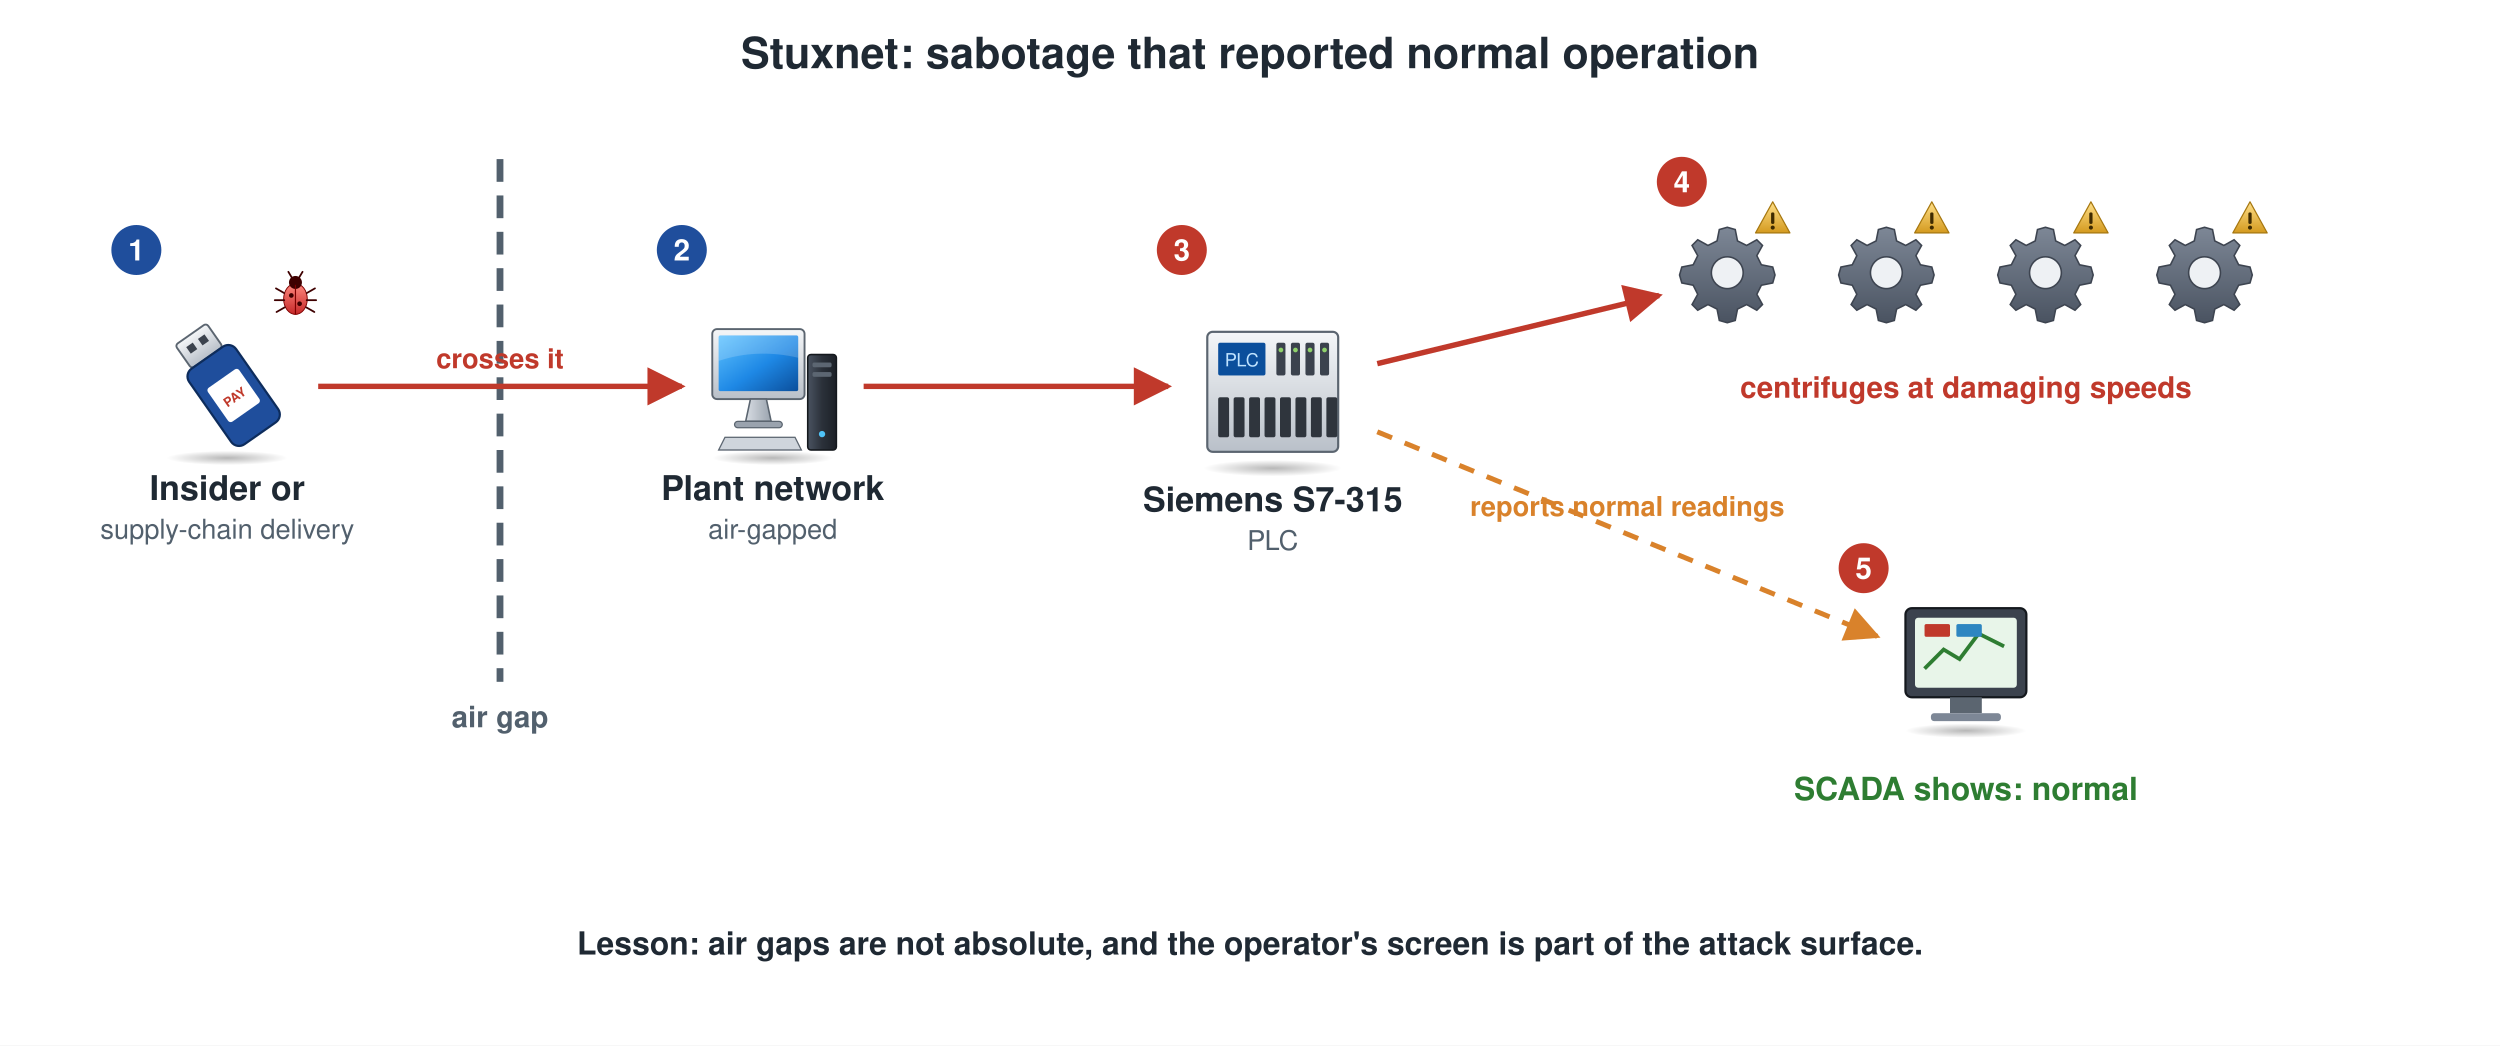
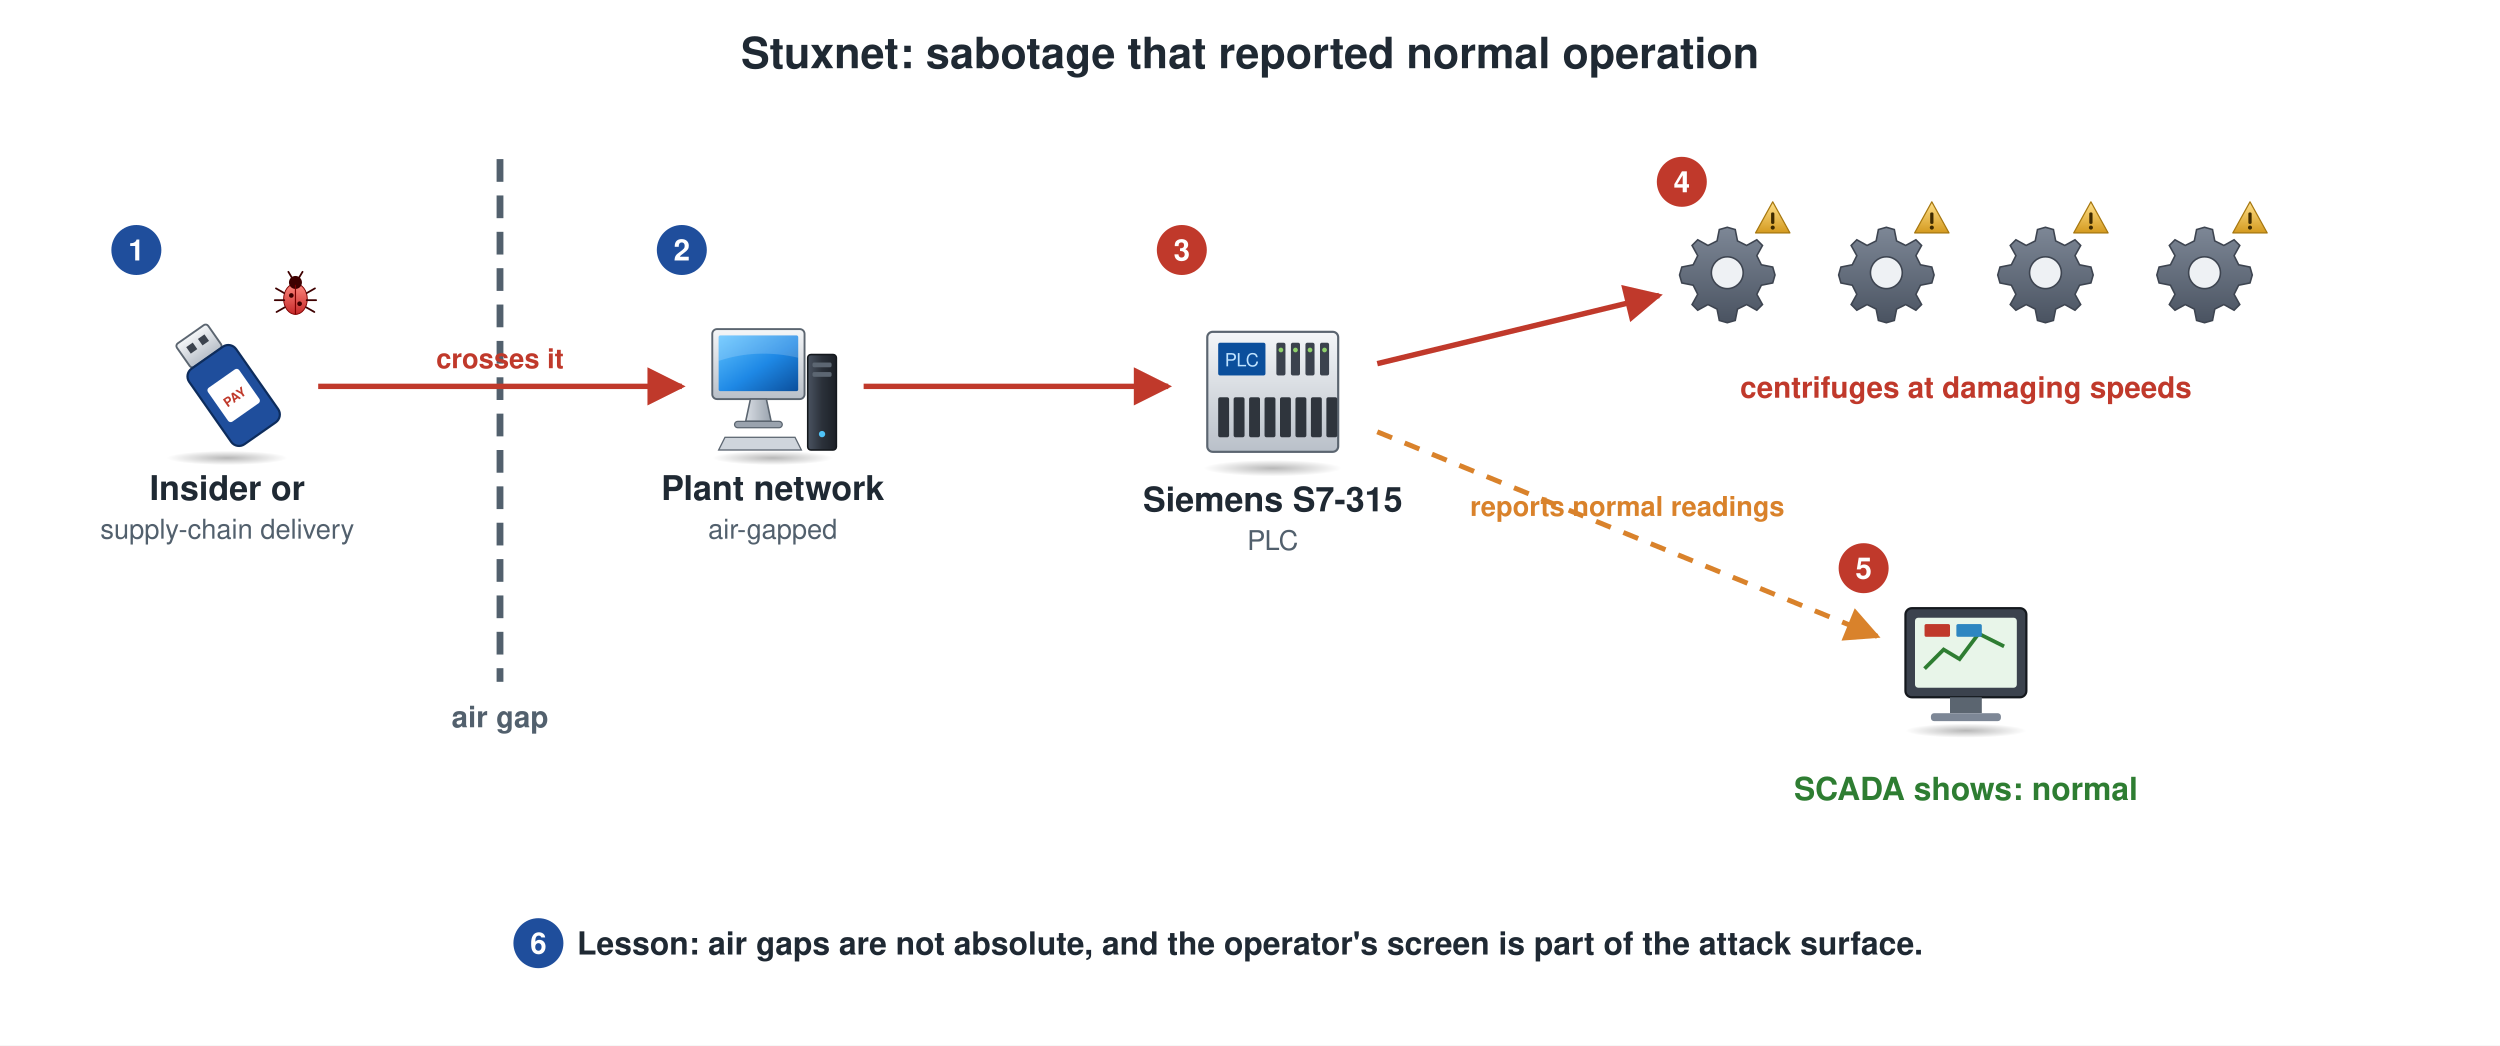
<svg xmlns="http://www.w3.org/2000/svg" viewBox="0 0 1100 460" width="1100" height="460" role="img" aria-labelledby="t d">
  <style>@media (prefers-reduced-motion: no-preference){.st{animation:fig-in .7s ease-out both}.s1{animation-delay:0.00s}.s2{animation-delay:0.90s}.s3{animation-delay:1.80s}.s4{animation-delay:2.70s}.s5{animation-delay:3.60s}.s6{animation-delay:4.50s}}@keyframes fig-in{from{opacity:0}to{opacity:1}}</style>
  <defs>
    <linearGradient id="g-box" x1="0" y1="0" x2="0" y2="1">
      <stop offset="0" stop-color="#f3f8fe" />
      <stop offset="1" stop-color="#c9ddf4" />
    </linearGradient>
    <filter id="f-drop" x="-10%" y="-10%" width="130%" height="140%">
      <feDropShadow dx="1.5" dy="2" stdDeviation="1.6" flood-color="#000" flood-opacity=".18" />
    </filter>
    <marker id="a-c0392b" viewBox="0 0 10 10" refX="9" refY="5" markerWidth="7" markerHeight="7" orient="auto-start-reverse">
      <path d="M0 0 L10 5 L0 10 Z" fill="#c0392b" />
    </marker>
    <marker id="a-d9822b" viewBox="0 0 10 10" refX="9" refY="5" markerWidth="7" markerHeight="7" orient="auto-start-reverse">
      <path d="M0 0 L10 5 L0 10 Z" fill="#d9822b" />
    </marker>
    <linearGradient id="g-steel" x1="0" y1="0" x2="1" y2="0">
      <stop offset="0" stop-color="#4a5361" />
      <stop offset=".5" stop-color="#2b313a" />
      <stop offset="1" stop-color="#1c2027" />
    </linearGradient>
    <linearGradient id="g-steel-top" x1="0" y1="0" x2="0" y2="1">
      <stop offset="0" stop-color="#7d8796" />
      <stop offset="1" stop-color="#4a5361" />
    </linearGradient>
    <linearGradient id="g-silver" x1="0" y1="0" x2="0" y2="1">
      <stop offset="0" stop-color="#f4f6f8" />
      <stop offset="1" stop-color="#b9c0c9" />
    </linearGradient>
    <linearGradient id="g-silver-side" x1="0" y1="0" x2="1" y2="0">
      <stop offset="0" stop-color="#d8dde3" />
      <stop offset="1" stop-color="#9aa3ae" />
    </linearGradient>
    <linearGradient id="g-screen" x1="0" y1="0" x2="1" y2="1">
      <stop offset="0" stop-color="#5fc3ff" />
      <stop offset=".55" stop-color="#1e88e5" />
      <stop offset="1" stop-color="#0b4f9c" />
    </linearGradient>
    <linearGradient id="g-router" x1="0" y1="0" x2="0" y2="1">
      <stop offset="0" stop-color="#6fb6e8" />
      <stop offset="1" stop-color="#1f5f99" />
    </linearGradient>
    <linearGradient id="g-router-top" x1="0" y1="0" x2="0" y2="1">
      <stop offset="0" stop-color="#e9f4fc" />
      <stop offset="1" stop-color="#a9cdea" />
    </linearGradient>
    <linearGradient id="g-db" x1="0" y1="0" x2="1" y2="0">
      <stop offset="0" stop-color="#8e99a6" />
      <stop offset=".45" stop-color="#e3e7eb" />
      <stop offset="1" stop-color="#7b8693" />
    </linearGradient>
    <linearGradient id="g-brick" x1="0" y1="0" x2="0" y2="1">
      <stop offset="0" stop-color="#e2774f" />
      <stop offset="1" stop-color="#b2472a" />
    </linearGradient>
    <linearGradient id="g-cloud" x1="0" y1="0" x2="0" y2="1">
      <stop offset="0" stop-color="#ffffff" />
      <stop offset="1" stop-color="#b8dcf5" />
    </linearGradient>
    <linearGradient id="g-skin" x1="0" y1="0" x2="0" y2="1">
      <stop offset="0" stop-color="#f7d7bf" />
      <stop offset="1" stop-color="#e2b394" />
    </linearGradient>
    <linearGradient id="g-suit" x1="0" y1="0" x2="0" y2="1">
      <stop offset="0" stop-color="#4b5563" />
      <stop offset="1" stop-color="#1f2733" />
    </linearGradient>
    <linearGradient id="g-suit2" x1="0" y1="0" x2="0" y2="1">
      <stop offset="0" stop-color="#7b5ea7" />
      <stop offset="1" stop-color="#46336b" />
    </linearGradient>
    <linearGradient id="g-hood" x1="0" y1="0" x2="0" y2="1">
      <stop offset="0" stop-color="#3a3f47" />
      <stop offset="1" stop-color="#0f1216" />
    </linearGradient>
    <linearGradient id="g-robot" x1="0" y1="0" x2="0" y2="1">
      <stop offset="0" stop-color="#e8eef5" />
      <stop offset="1" stop-color="#9fb0c3" />
    </linearGradient>
    <linearGradient id="g-gold" x1="0" y1="0" x2="0" y2="1">
      <stop offset="0" stop-color="#ffe08a" />
      <stop offset="1" stop-color="#d49a1f" />
    </linearGradient>
    <linearGradient id="g-paper" x1="0" y1="0" x2="0" y2="1">
      <stop offset="0" stop-color="#ffffff" />
      <stop offset="1" stop-color="#e4e9ef" />
    </linearGradient>
    <linearGradient id="g-green" x1="0" y1="0" x2="0" y2="1">
      <stop offset="0" stop-color="#7fd38b" />
      <stop offset="1" stop-color="#2e8b45" />
    </linearGradient>
    <linearGradient id="g-red" x1="0" y1="0" x2="0" y2="1">
      <stop offset="0" stop-color="#ff8a80" />
      <stop offset="1" stop-color="#c62828" />
    </linearGradient>
    <radialGradient id="g-shadow">
      <stop offset="0" stop-color="#000" stop-opacity=".28" />
      <stop offset="1" stop-color="#000" stop-opacity="0" />
    </radialGradient>
    <linearGradient id="g-suit3" x1="0" y1="0" x2="0" y2="1">
      <stop offset="0" stop-color="#2e86c1" />
      <stop offset="1" stop-color="#1b4f72" />
    </linearGradient>
    <symbol id="i-usb" viewBox="0 0 100 100">
      <ellipse cx="50" cy="95" rx="38" ry="4.5" fill="url(#g-shadow)" />
      <g transform="rotate(-35 50 50)">
        <rect x="38" y="10" width="24" height="18" rx="2" fill="url(#g-silver)" stroke="#5b6570" stroke-width="1.2" />
        <rect x="43" y="15" width="5" height="5" fill="#3b424d" />
        <rect x="52" y="15" width="5" height="5" fill="#3b424d" />
        <rect x="32" y="28" width="36" height="58" rx="6" fill="#1f4e9c" stroke="#0d2c5c" stroke-width="1.4" />
        <rect x="38" y="44" width="24" height="26" rx="2" fill="#ffffff" />
        <text x="50" y="61" font-family="Helvetica, Arial, sans-serif" font-size="8" font-weight="bold" text-anchor="middle" fill="#c0392b">PAY</text>
      </g>
    </symbol>
    <symbol id="i-bug" viewBox="0 0 100 100">
      <ellipse cx="50" cy="56" rx="20" ry="26" fill="url(#g-red)" stroke="#7f0000" stroke-width="1.6" />
      <circle cx="50" cy="28" r="11" fill="#3e0000" />
      <line x1="50" y1="32" x2="50" y2="82" stroke="#7f0000" stroke-width="2" />
      <g stroke="#3e0000" stroke-width="3" stroke-linecap="round">
        <path d="M31 46 l-14 -8 M31 58 h-16 M32 70 l-14 8 M69 46 l14 -8 M69 58 h16 M68 70 l14 8 M44 20 l-6 -10 M56 20 l6 -10" />
      </g>
      <circle cx="43" cy="50" r="4" fill="#3e0000" />
      <circle cx="57" cy="64" r="4" fill="#3e0000" />
    </symbol>
    <symbol id="i-desktop" viewBox="0 0 100 100">
      <ellipse cx="50" cy="95" rx="38" ry="4.5" fill="url(#g-shadow)" />
      <rect x="12" y="14" width="58" height="44" rx="3" fill="url(#g-silver)" stroke="#5b6570" stroke-width="1.2" />
      <rect x="16" y="18" width="50" height="35" rx="1" fill="url(#g-screen)" />
      <path d="M16 18 h50 v14 Q40 26 16 34 Z" fill="#fff" opacity=".18" />
      <path d="M36 58 h10 l3 14 h-16 Z" fill="url(#g-silver-side)" stroke="#5b6570" stroke-width="1" />
      <rect x="26" y="72" width="30" height="4" rx="2" fill="#9aa3ae" stroke="#5b6570" stroke-width=".8" />
      <rect x="72" y="30" width="18" height="60" rx="2" fill="url(#g-steel)" stroke="#14181d" stroke-width="1" />
      <rect x="75" y="35" width="12" height="3" rx="1" fill="#5c6672" />
      <rect x="75" y="41" width="12" height="3" rx="1" fill="#5c6672" />
      <circle cx="81" cy="80" r="2" fill="#4fc3f7" />
      <path d="M20 82 h44 l4 8 h-52 Z" fill="#cfd5dc" stroke="#5b6570" stroke-width=".8" />
    </symbol>
    <symbol id="i-plc" viewBox="0 0 100 100">
      <ellipse cx="50" cy="95" rx="38" ry="4.5" fill="url(#g-shadow)" />
      <rect x="14" y="20" width="72" height="66" rx="3" fill="url(#g-silver)" stroke="#5b6570" stroke-width="1.2" />
      <rect x="20" y="26" width="26" height="18" rx="1" fill="#0b4f9c" />
      <text x="33" y="39" font-size="10" text-anchor="middle" fill="#bfe3ff" font-family="Helvetica,Arial,sans-serif">PLC</text>
      <rect x="52" y="26" width="5" height="18" rx="1" fill="#3b424d" />
      <circle cx="54.5" cy="30" r="1.3" fill="#8fd16a" />
      <rect x="60" y="26" width="5" height="18" rx="1" fill="#3b424d" />
      <circle cx="62.5" cy="30" r="1.3" fill="#8fd16a" />
      <rect x="68" y="26" width="5" height="18" rx="1" fill="#3b424d" />
      <circle cx="70.5" cy="30" r="1.3" fill="#8fd16a" />
      <rect x="76" y="26" width="5" height="18" rx="1" fill="#3b424d" />
      <circle cx="78.5" cy="30" r="1.3" fill="#8fd16a" />
      <rect x="20.0" y="56" width="6" height="22" rx="1" fill="#2f353d" />
      <rect x="28.5" y="56" width="6" height="22" rx="1" fill="#2f353d" />
      <rect x="37.0" y="56" width="6" height="22" rx="1" fill="#2f353d" />
      <rect x="45.5" y="56" width="6" height="22" rx="1" fill="#2f353d" />
      <rect x="54.0" y="56" width="6" height="22" rx="1" fill="#2f353d" />
      <rect x="62.5" y="56" width="6" height="22" rx="1" fill="#2f353d" />
      <rect x="71.0" y="56" width="6" height="22" rx="1" fill="#2f353d" />
      <rect x="79.5" y="56" width="6" height="22" rx="1" fill="#2f353d" />
    </symbol>
    <symbol id="i-gear" viewBox="0 0 100 100">
      <path d="M50 10 l7 2 2 10 8 4 9 -5 5 5 -5 9 4 8 10 2 2 7 -2 7 -10 2 -4 8 5 9 -5 5 -9 -5 -8 4 -2 10 -7 2 -7 -2 -2 -10 -8 -4 -9 5 -5 -5 5 -9 -4 -8 -10 -2 -2 -7 2 -7 10 -2 4 -8 -5 -9 5 -5 9 5 8 -4 2 -10 Z" fill="url(#g-steel-top)" stroke="#3d4450" stroke-width="1.4" />
      <circle cx="50" cy="50" r="14" fill="#eef1f4" stroke="#3d4450" stroke-width="1.4" />
    </symbol>
    <symbol id="i-warning" viewBox="0 0 100 100">
      <path d="M50 10 L92 86 H8 Z" fill="url(#g-gold)" stroke="#a5760e" stroke-width="3" stroke-linejoin="round" />
      <rect x="46" y="36" width="8" height="28" rx="3" fill="#3e2a00" />
      <circle cx="50" cy="73" r="5" fill="#3e2a00" />
    </symbol>
    <symbol id="i-hmi" viewBox="0 0 100 100">
      <ellipse cx="50" cy="95" rx="38" ry="4.5" fill="url(#g-shadow)" />
      <rect x="12" y="18" width="76" height="56" rx="4" fill="#3b424d" stroke="#14181d" stroke-width="1.4" />
      <rect x="18" y="24" width="64" height="44" rx="2" fill="#e8f5e9" />
      <path d="M24 56 L36 44 L46 50 L58 34 L74 42" fill="none" stroke="#2e7d32" stroke-width="2.4" />
      <rect x="24" y="28" width="16" height="8" rx="1" fill="#c0392b" />
      <rect x="44" y="28" width="16" height="8" rx="1" fill="#2e86c1" />
      <rect x="40" y="74" width="20" height="10" fill="#5b6570" />
      <rect x="28" y="84" width="44" height="5" rx="2" fill="#7d8796" />
    </symbol>
  </defs>
  <rect width="1100" height="460" fill="#ffffff" />
  <text x="550.0" y="30.0" font-family="Helvetica, Arial, sans-serif" font-size="19" fill="#1f2933" font-weight="bold" text-anchor="middle">Stuxnet: sabotage that reported normal operation</text>
  <g class="st s1">
    <use href="#i-usb" x="65.0" y="135.0" width="70" height="70" />
    <text x="100.0" y="220.0" font-family="Helvetica, Arial, sans-serif" font-size="15" fill="#1f2933" font-weight="bold" text-anchor="middle">Insider or</text>
    <text x="100.0" y="237.0" font-family="Helvetica, Arial, sans-serif" font-size="12" fill="#52606d" font-weight="normal" text-anchor="middle">supply-chain delivery</text>
  </g>
  <g class="st s1">
    <use href="#i-bug" x="117.0" y="117.0" width="26" height="26" />
  </g>
  <g class="st s1">
    <line x1="220" y1="70" x2="220" y2="300" stroke="#52606d" stroke-width="3" stroke-dasharray="10 6" />
  </g>
  <g class="st s1">
    <text x="220.0" y="320.0" font-family="Helvetica, Arial, sans-serif" font-size="13" fill="#52606d" font-weight="bold" text-anchor="middle">air gap</text>
  </g>
  <g class="st s2">
    <use href="#i-desktop" x="305.0" y="135.0" width="70" height="70" />
    <text x="340.0" y="220.0" font-family="Helvetica, Arial, sans-serif" font-size="15" fill="#1f2933" font-weight="bold" text-anchor="middle">Plant network</text>
    <text x="340.0" y="237.0" font-family="Helvetica, Arial, sans-serif" font-size="12" fill="#52606d" font-weight="normal" text-anchor="middle">air-gapped</text>
  </g>
  <g class="st s2">
    <path d="M140.0 170.0 L300.0 170.0" fill="none" stroke="#c0392b" stroke-width="2.4" marker-end="url(#a-c0392b)" stroke-linejoin="round" />
    <text x="220.0" y="162.0" font-family="Helvetica, Arial, sans-serif" font-size="12" fill="#c0392b" font-weight="bold" text-anchor="middle">crosses it</text>
  </g>
  <g class="st s3">
    <use href="#i-plc" x="520.0" y="130.0" width="80" height="80" />
    <text x="560.0" y="225.0" font-family="Helvetica, Arial, sans-serif" font-size="15" fill="#1f2933" font-weight="bold" text-anchor="middle">Siemens S7-315</text>
    <text x="560.0" y="242.0" font-family="Helvetica, Arial, sans-serif" font-size="12" fill="#52606d" font-weight="normal" text-anchor="middle">PLC</text>
  </g>
  <g class="st s3">
    <path d="M380.0 170.0 L514.0 170.0" fill="none" stroke="#c0392b" stroke-width="2.4" marker-end="url(#a-c0392b)" stroke-linejoin="round" />
  </g>
  <g class="st s4">
    <use href="#i-gear" x="735.0" y="95.0" width="50" height="50" />
  </g>
  <g class="st s4">
    <use href="#i-warning" x="771.0" y="87.0" width="18" height="18" />
  </g>
  <g class="st s4">
    <use href="#i-gear" x="805.0" y="95.0" width="50" height="50" />
  </g>
  <g class="st s4">
    <use href="#i-warning" x="841.0" y="87.0" width="18" height="18" />
  </g>
  <g class="st s4">
    <use href="#i-gear" x="875.0" y="95.0" width="50" height="50" />
  </g>
  <g class="st s4">
    <use href="#i-warning" x="911.0" y="87.0" width="18" height="18" />
  </g>
  <g class="st s4">
    <use href="#i-gear" x="945.0" y="95.0" width="50" height="50" />
  </g>
  <g class="st s4">
    <use href="#i-warning" x="981.0" y="87.0" width="18" height="18" />
  </g>
  <g class="st s4">
    <text x="865.0" y="175.0" font-family="Helvetica, Arial, sans-serif" font-size="13" fill="#c0392b" font-weight="bold" text-anchor="middle">centrifuges at damaging speeds</text>
  </g>
  <g class="st s4">
    <path d="M606.0 160.0 L730.0 130.0" fill="none" stroke="#c0392b" stroke-width="2.4" marker-end="url(#a-c0392b)" stroke-linejoin="round" />
  </g>
  <g class="st s5">
    <use href="#i-hmi" x="830.0" y="255.0" width="70" height="70" />
  </g>
  <g class="st s5">
    <text x="865.0" y="352.0" font-family="Helvetica, Arial, sans-serif" font-size="14" fill="#2e7d32" font-weight="bold" text-anchor="middle">SCADA shows: normal</text>
  </g>
  <g class="st s5">
    <path d="M606.0 190.0 L826.0 280.0" fill="none" stroke="#d9822b" stroke-width="2.2" stroke-dasharray="7 6" marker-end="url(#a-d9822b)" stroke-linejoin="round" />
    <text x="716.0" y="227.0" font-family="Helvetica, Arial, sans-serif" font-size="12" fill="#d9822b" font-weight="bold" text-anchor="middle">reports normal readings</text>
  </g>
  <g class="st s1">
    <circle cx="60" cy="110" r="12" fill="#1f4e9c" stroke="#fff" stroke-width="2" />
    <text x="60.0" y="114.6" font-family="Helvetica, Arial, sans-serif" font-size="13" fill="#fff" font-weight="bold" text-anchor="middle">1</text>
  </g>
  <g class="st s2">
    <circle cx="300" cy="110" r="12" fill="#1f4e9c" stroke="#fff" stroke-width="2" />
    <text x="300.0" y="114.6" font-family="Helvetica, Arial, sans-serif" font-size="13" fill="#fff" font-weight="bold" text-anchor="middle">2</text>
  </g>
  <g class="st s3">
    <circle cx="520" cy="110" r="12" fill="#c0392b" stroke="#fff" stroke-width="2" />
    <text x="520.0" y="114.6" font-family="Helvetica, Arial, sans-serif" font-size="13" fill="#fff" font-weight="bold" text-anchor="middle">3</text>
  </g>
  <g class="st s4">
    <circle cx="740" cy="80" r="12" fill="#c0392b" stroke="#fff" stroke-width="2" />
    <text x="740.0" y="84.6" font-family="Helvetica, Arial, sans-serif" font-size="13" fill="#fff" font-weight="bold" text-anchor="middle">4</text>
  </g>
  <g class="st s5">
    <circle cx="820" cy="250" r="12" fill="#c0392b" stroke="#fff" stroke-width="2" />
    <text x="820.0" y="254.6" font-family="Helvetica, Arial, sans-serif" font-size="13" fill="#fff" font-weight="bold" text-anchor="middle">5</text>
  </g>
  <g class="st s6">
    <text x="550.0" y="420.0" font-family="Helvetica, Arial, sans-serif" font-size="14" fill="#1f2933" font-weight="bold" text-anchor="middle">Lesson: air gaps are not absolute, and the operator's screen is part of the attack surface.</text>
  </g>
+   <g class="st s6">
+     <circle cx="236.9" cy="415.0" r="12" fill="#1f4e9c" stroke="#fff" stroke-width="2" />
+     <text x="236.9" y="419.6" font-family="Helvetica, Arial, sans-serif" font-size="13" fill="#fff" font-weight="bold" text-anchor="middle">6</text>
+   </g>
</svg>
